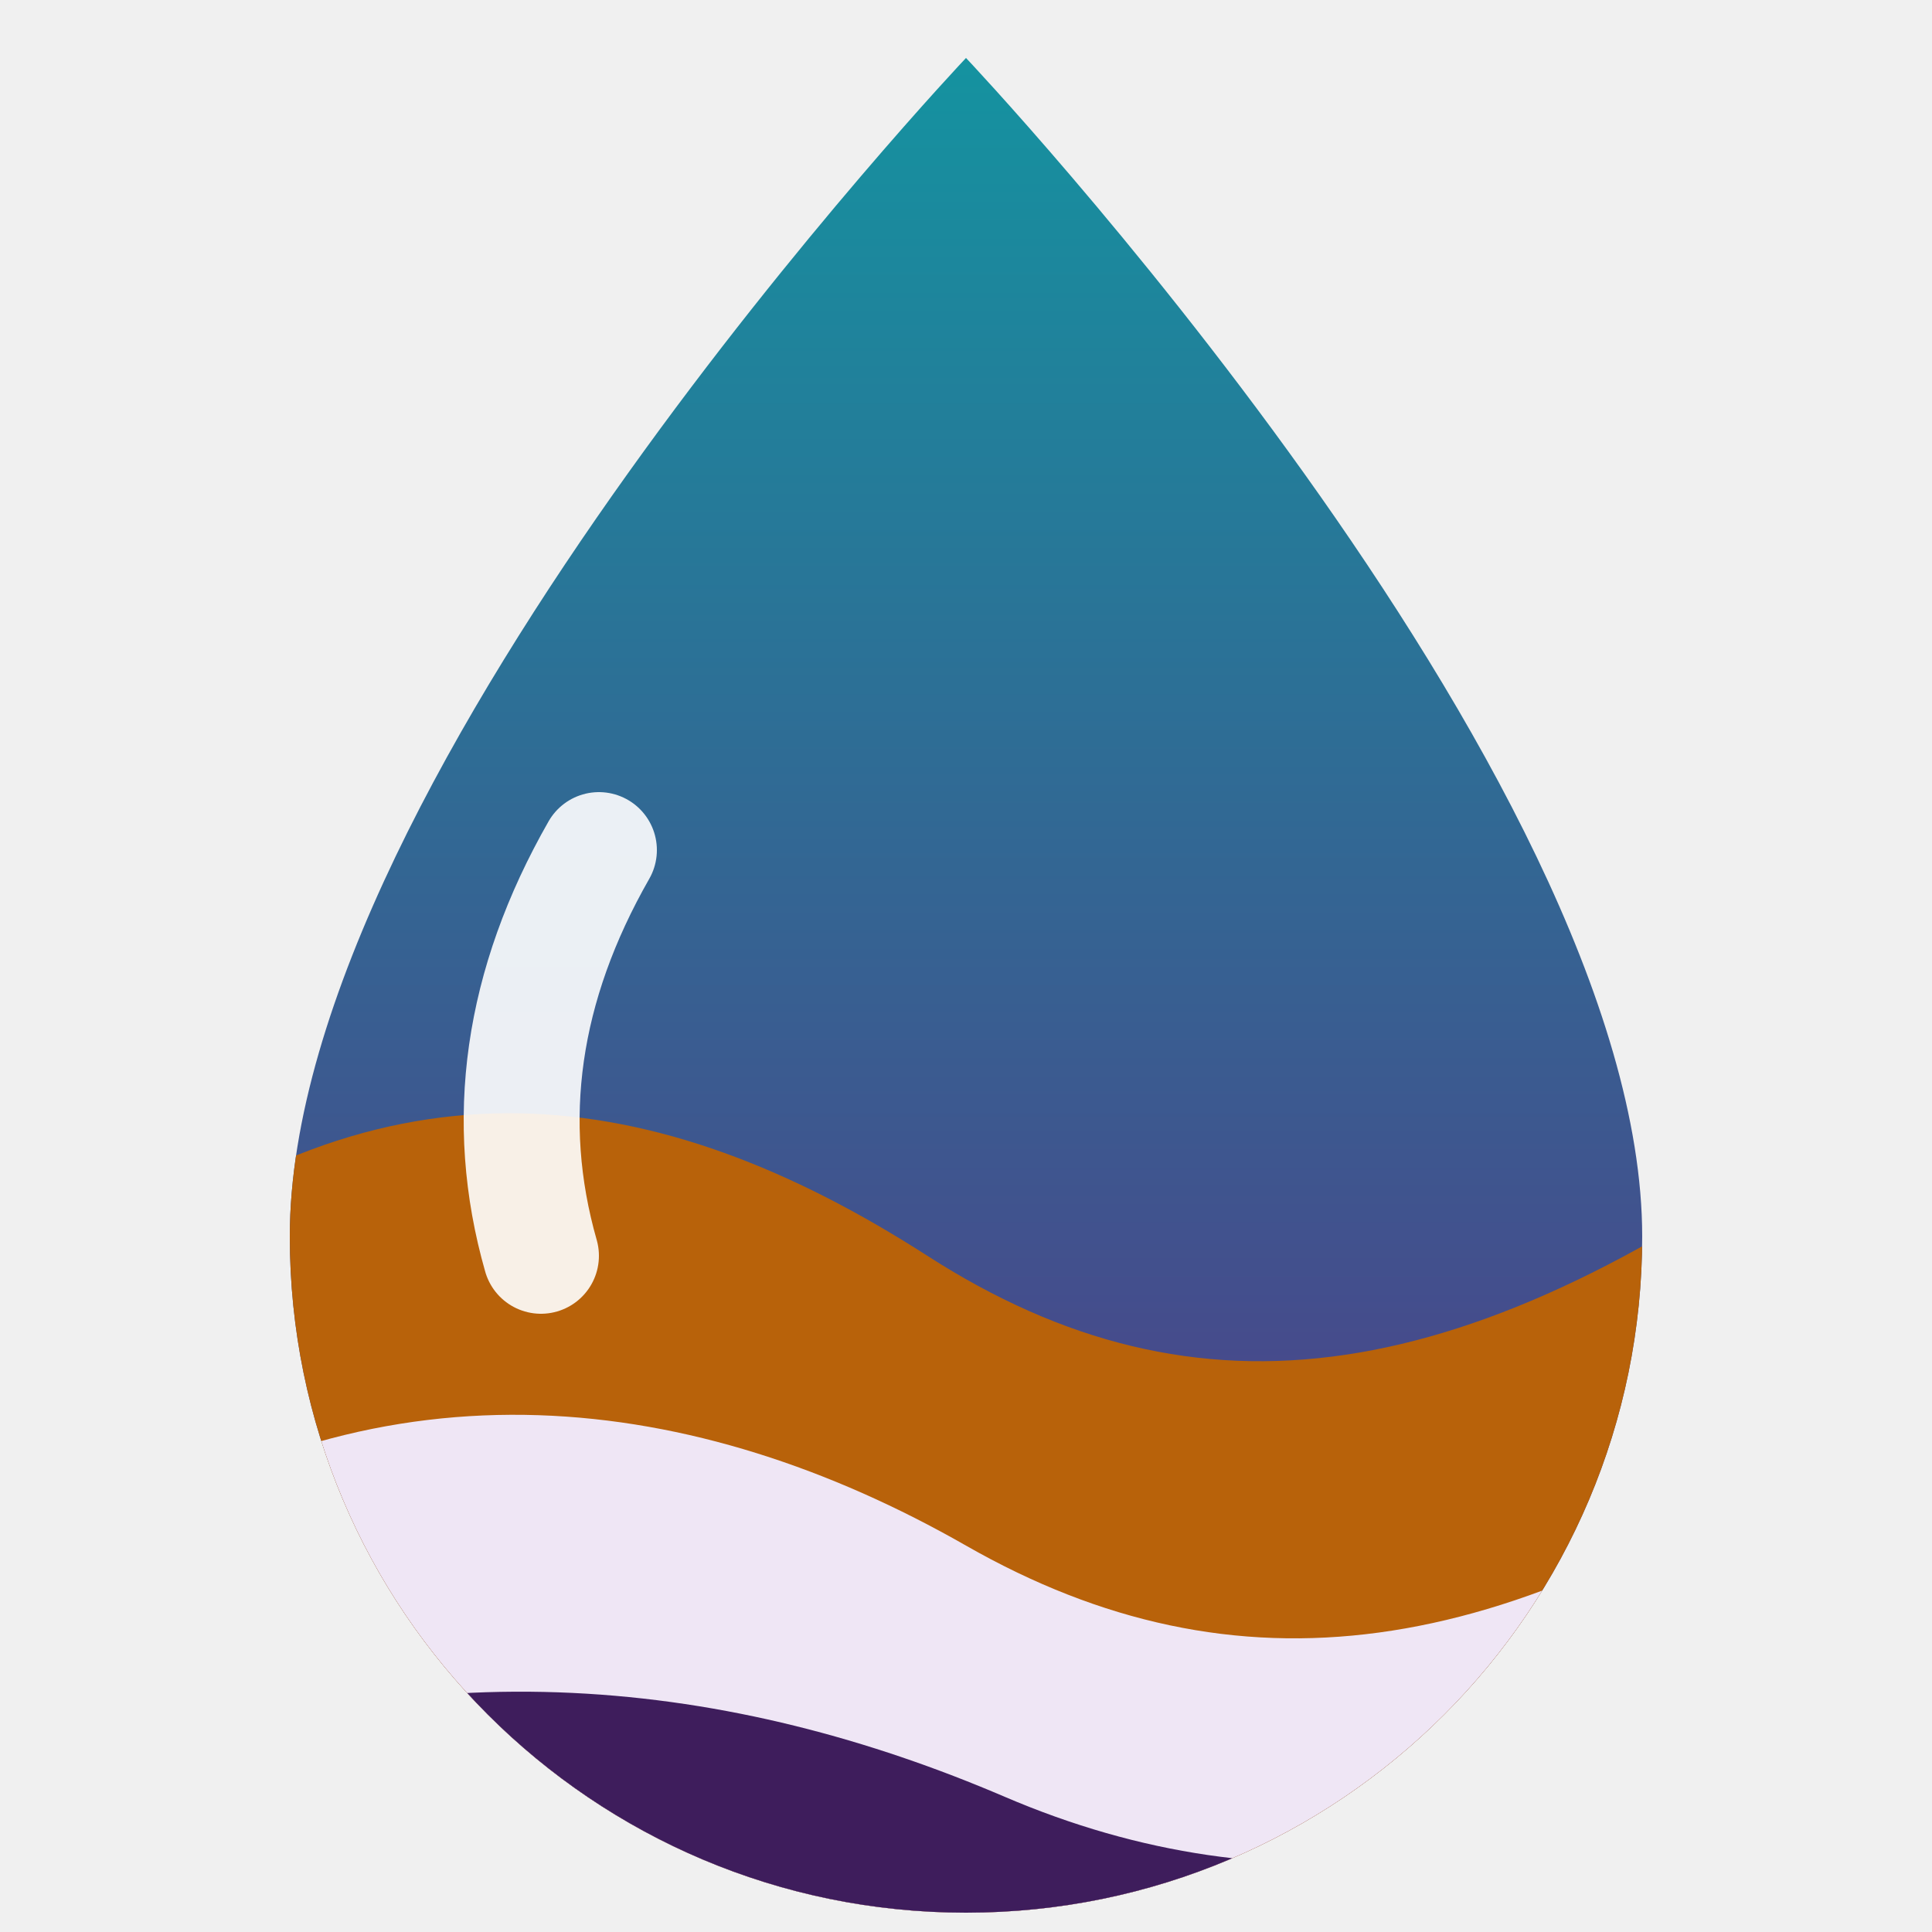
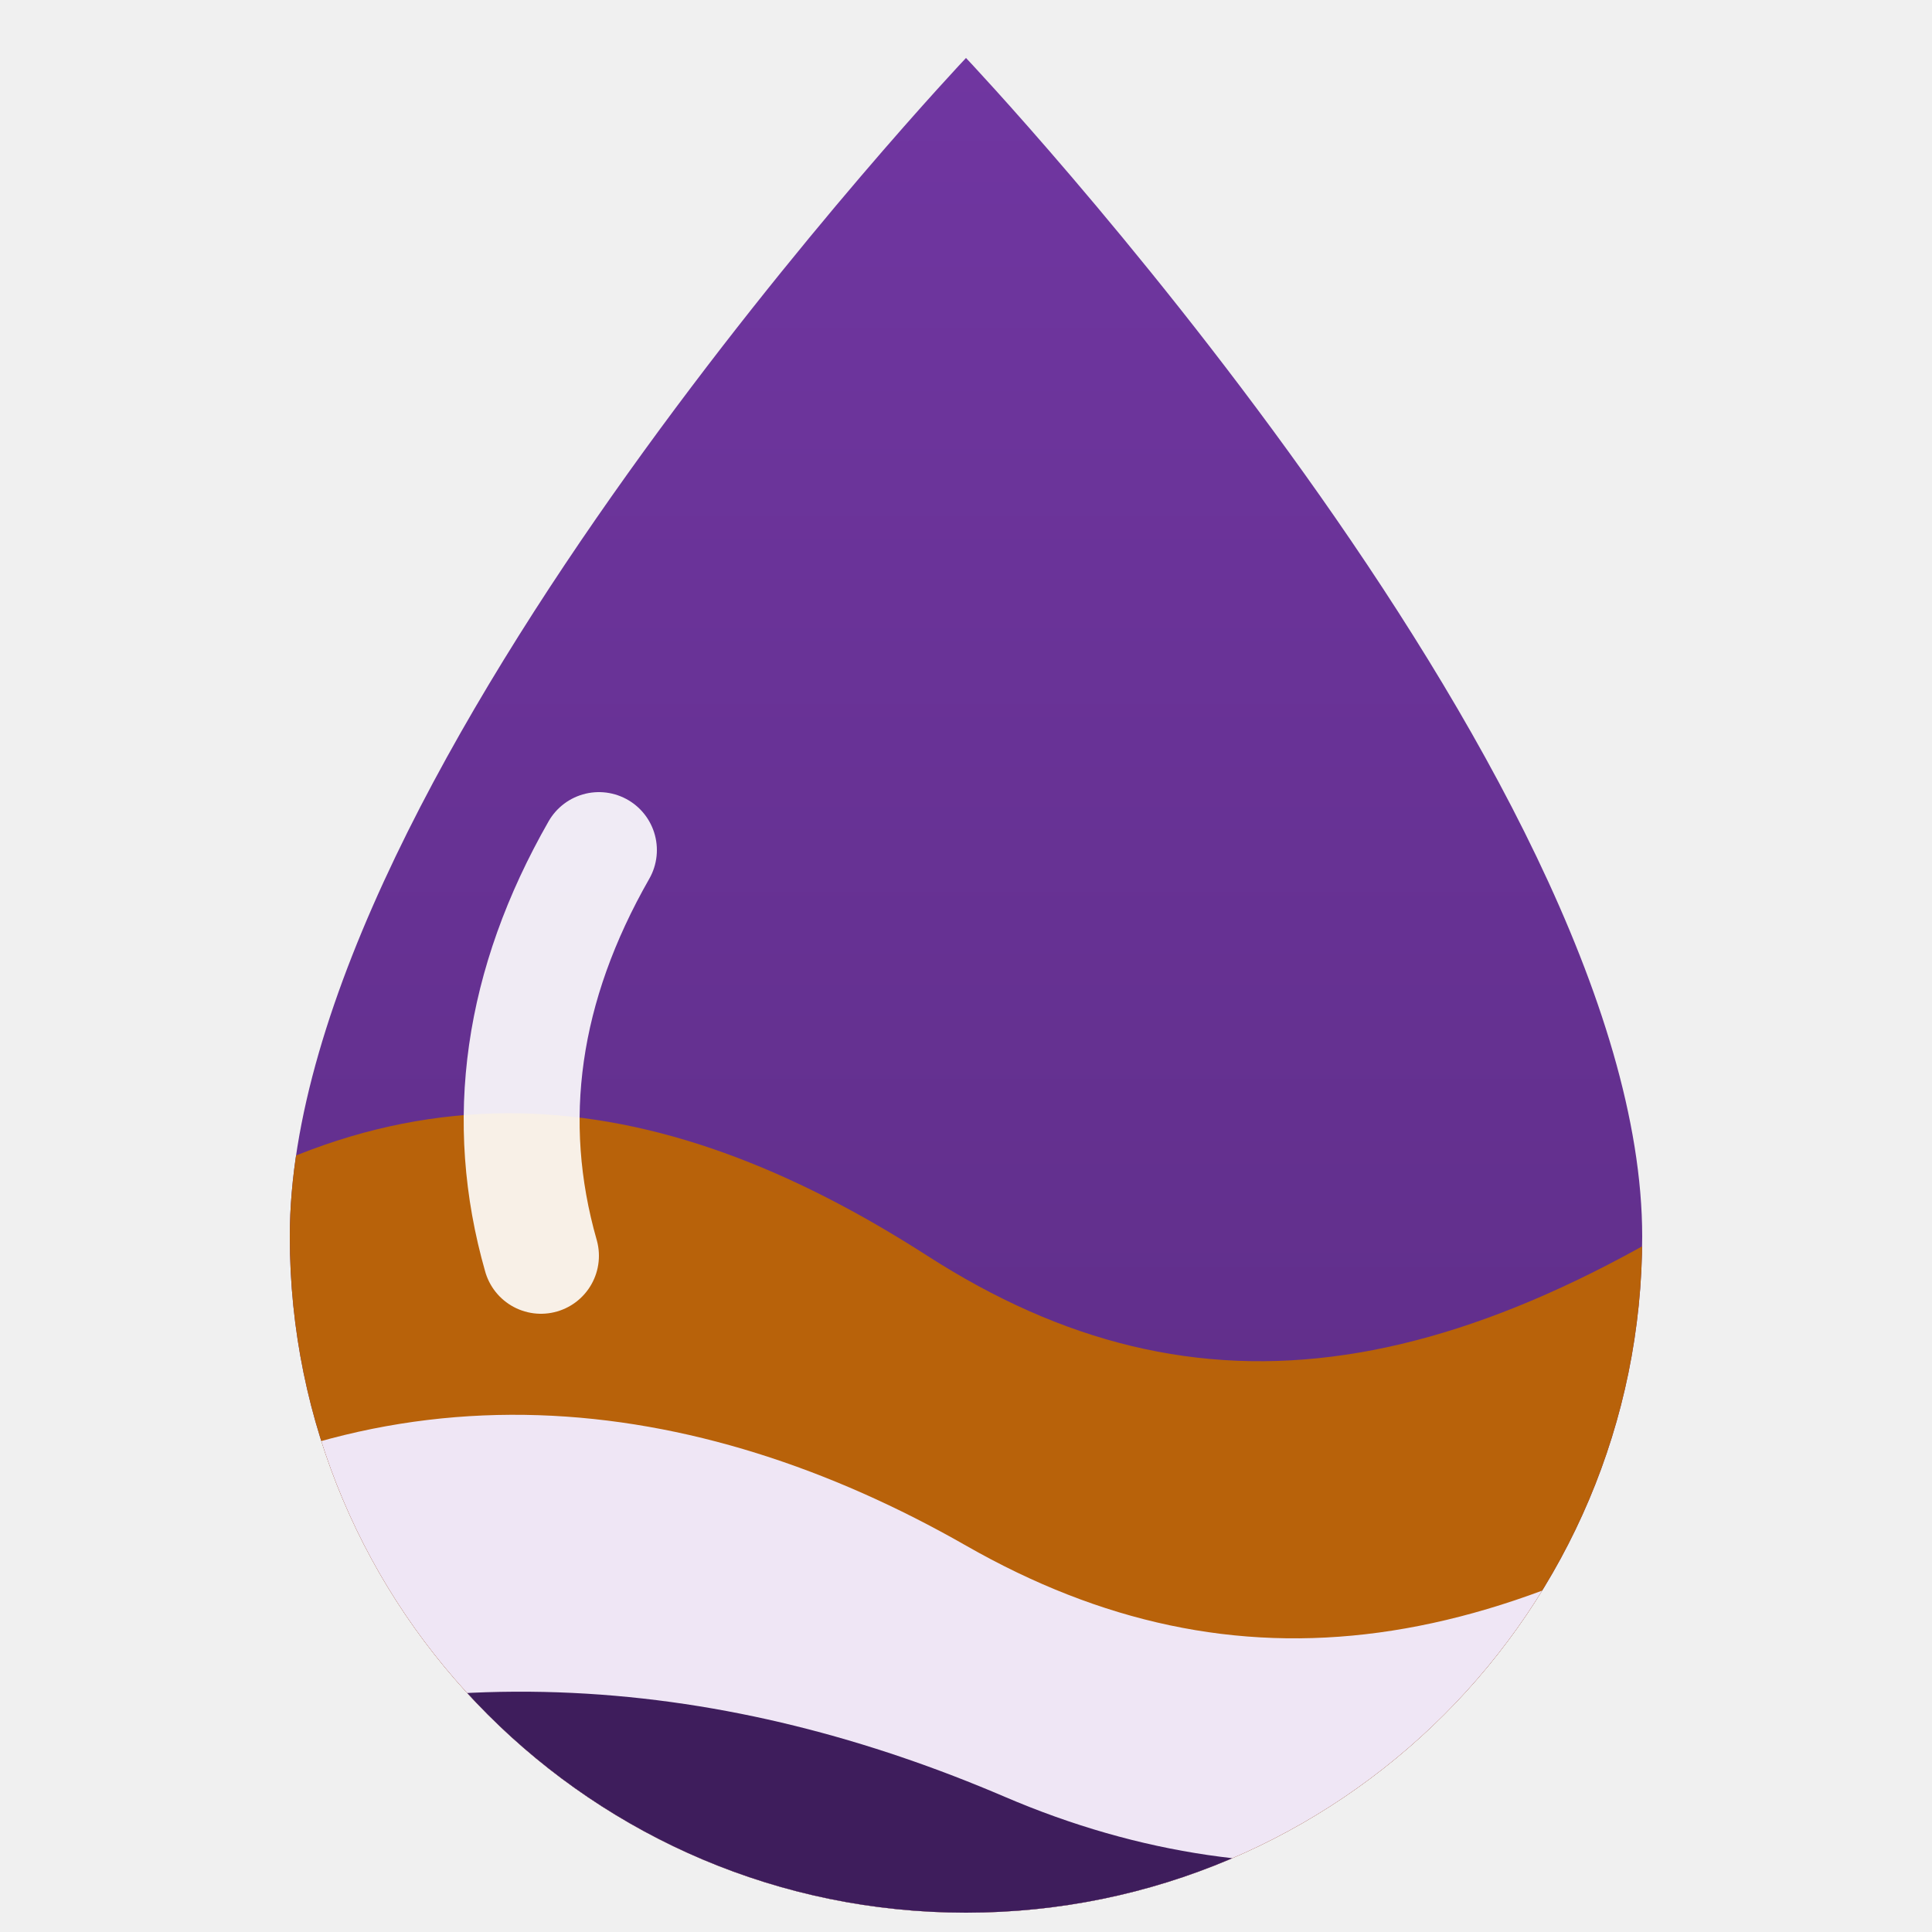
- <svg xmlns="http://www.w3.org/2000/svg" width="64" height="64" viewBox="0 0 100 100" role="img" aria-label="CITY_NAME Water Softener">
+ <svg xmlns="http://www.w3.org/2000/svg" width="64" height="64" viewBox="0 0 100 100" role="img" aria-label="Katy Crest Water Softener">
  <defs>
    <clipPath id="f">
      <path d="M50 3 C50 3 15 40 15 64 A35 35 0 0 0 85 64 C85 40 50 3 50 3 Z" />
    </clipPath>
    <linearGradient id="fg" x1="0" y1="0" x2="0" y2="1">
-       <stop offset="0" stop-color="#1493a0" />
+       <stop offset="0" stop-color="#7036a1" />
      <stop offset="1" stop-color="#5B2C83" />
    </linearGradient>
  </defs>
  <path d="M50 3 C50 3 15 40 15 64 A35 35 0 0 0 85 64 C85 40 50 3 50 3 Z" fill="url(#fg)" />
  <g clip-path="url(#f)">
    <path d="M5 66 C20 54 34 56 48 65 C62 74 76 72 95 58 L95 100 L5 100 Z" fill="#B8620A" />
    <path d="M5 80 C20 70 36 72 50 80 C64 88 78 86 95 74 L95 100 L5 100 Z" fill="#EFE6F5" />
    <path d="M5 92 C22 85 38 87 52 93 C66 99 80 97 95 88 L95 100 L5 100 Z" fill="#3E1D5C" />
  </g>
  <path d="M31 44 C27 51 26 58 28 65" fill="none" stroke="#FFFFFF" stroke-width="6" stroke-linecap="round" opacity="0.9" />
</svg>
